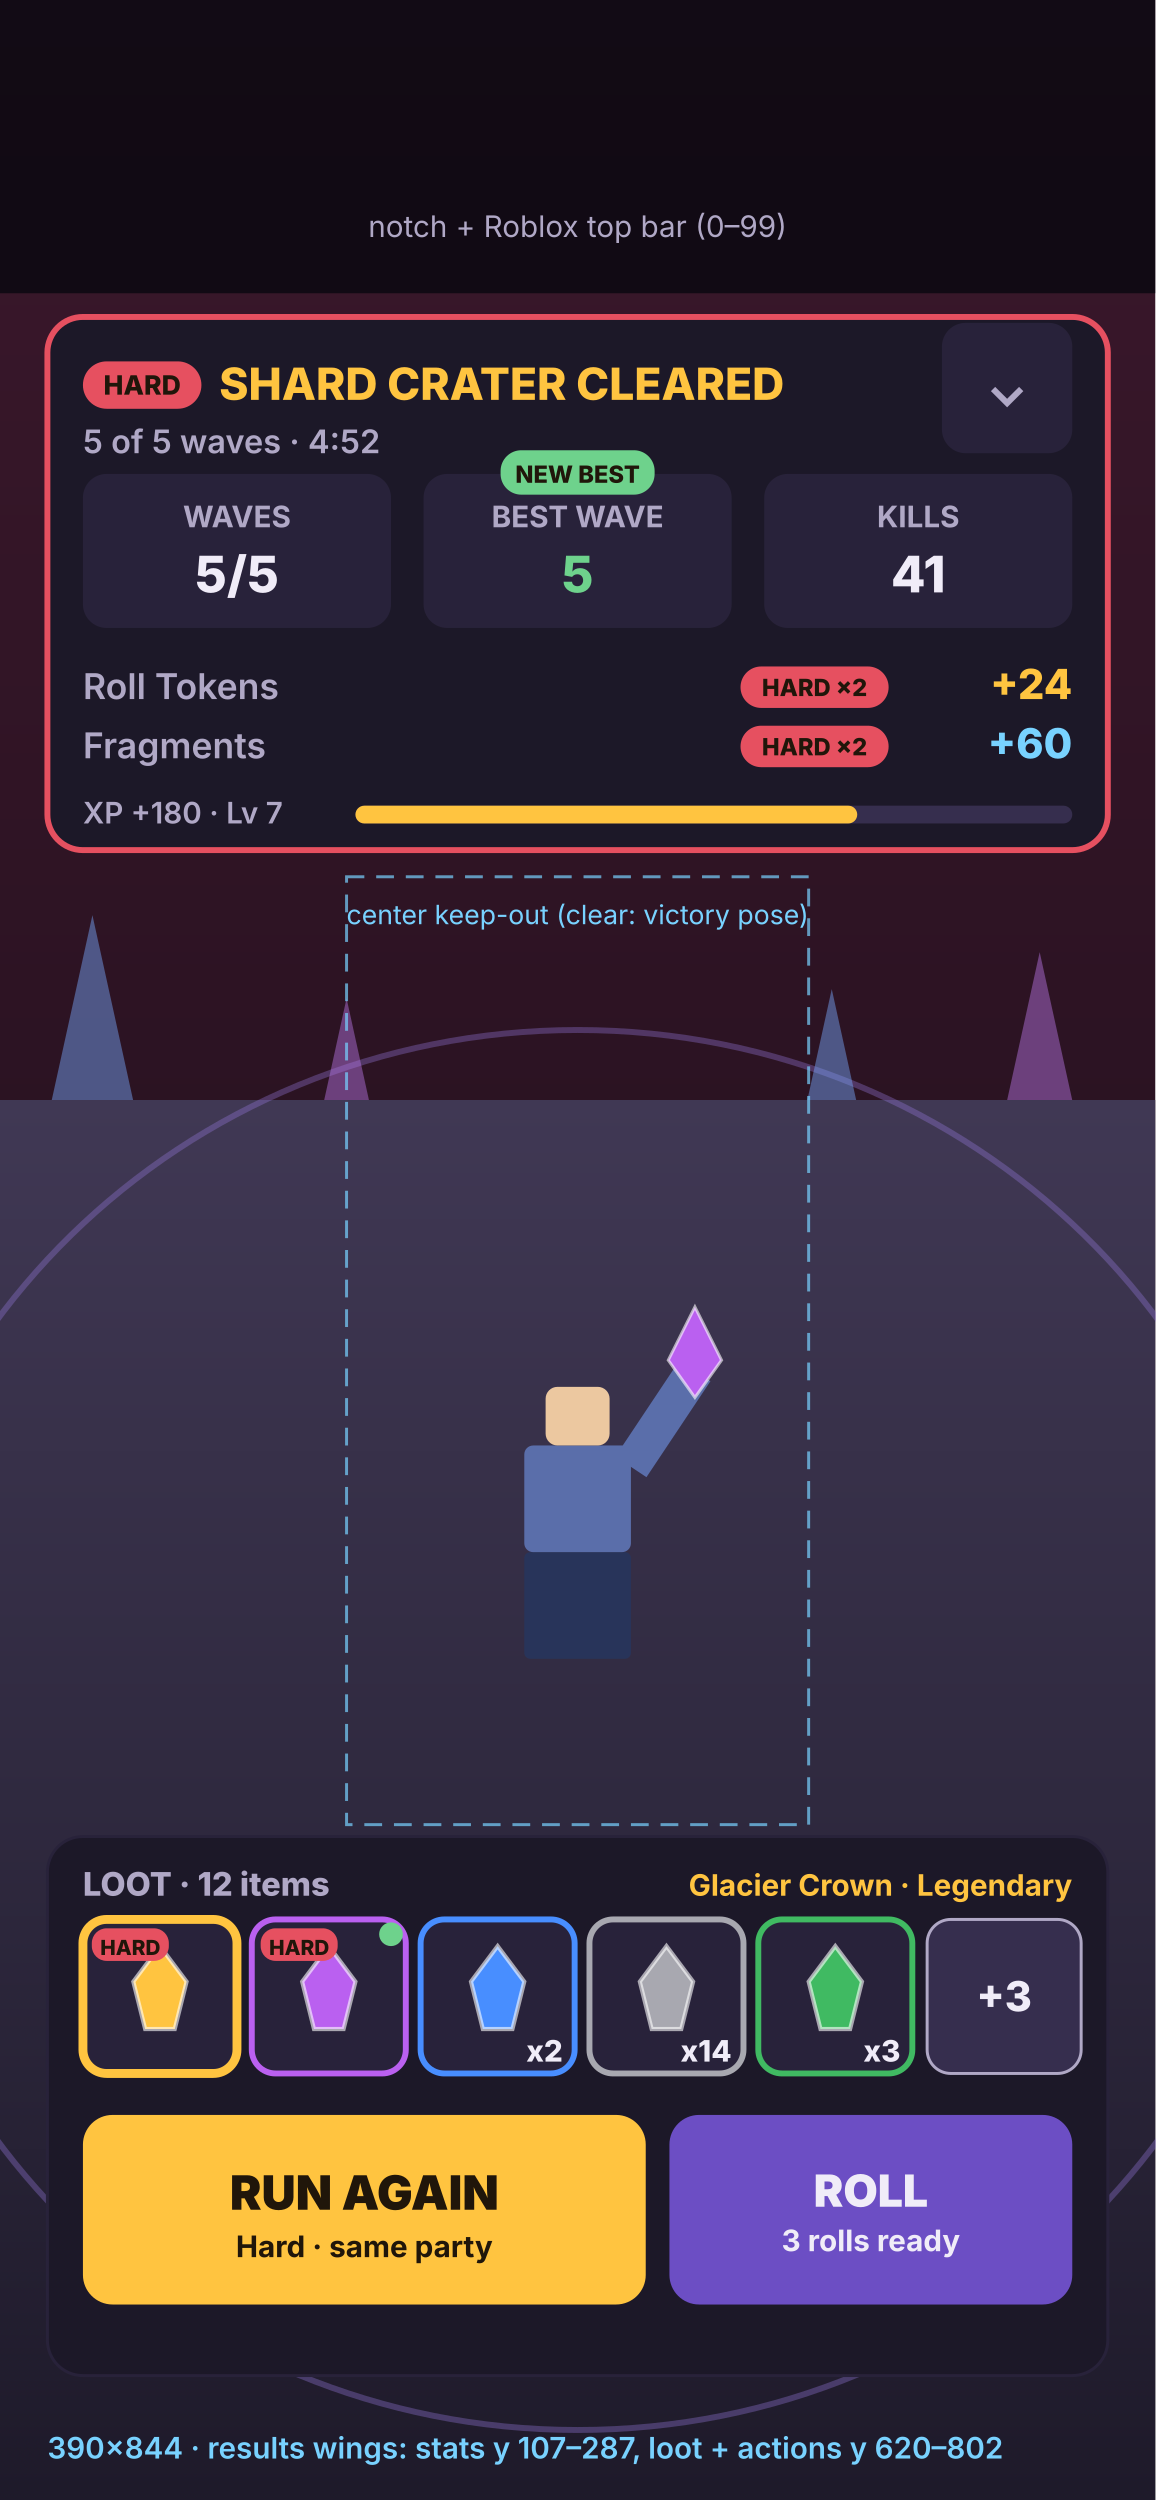
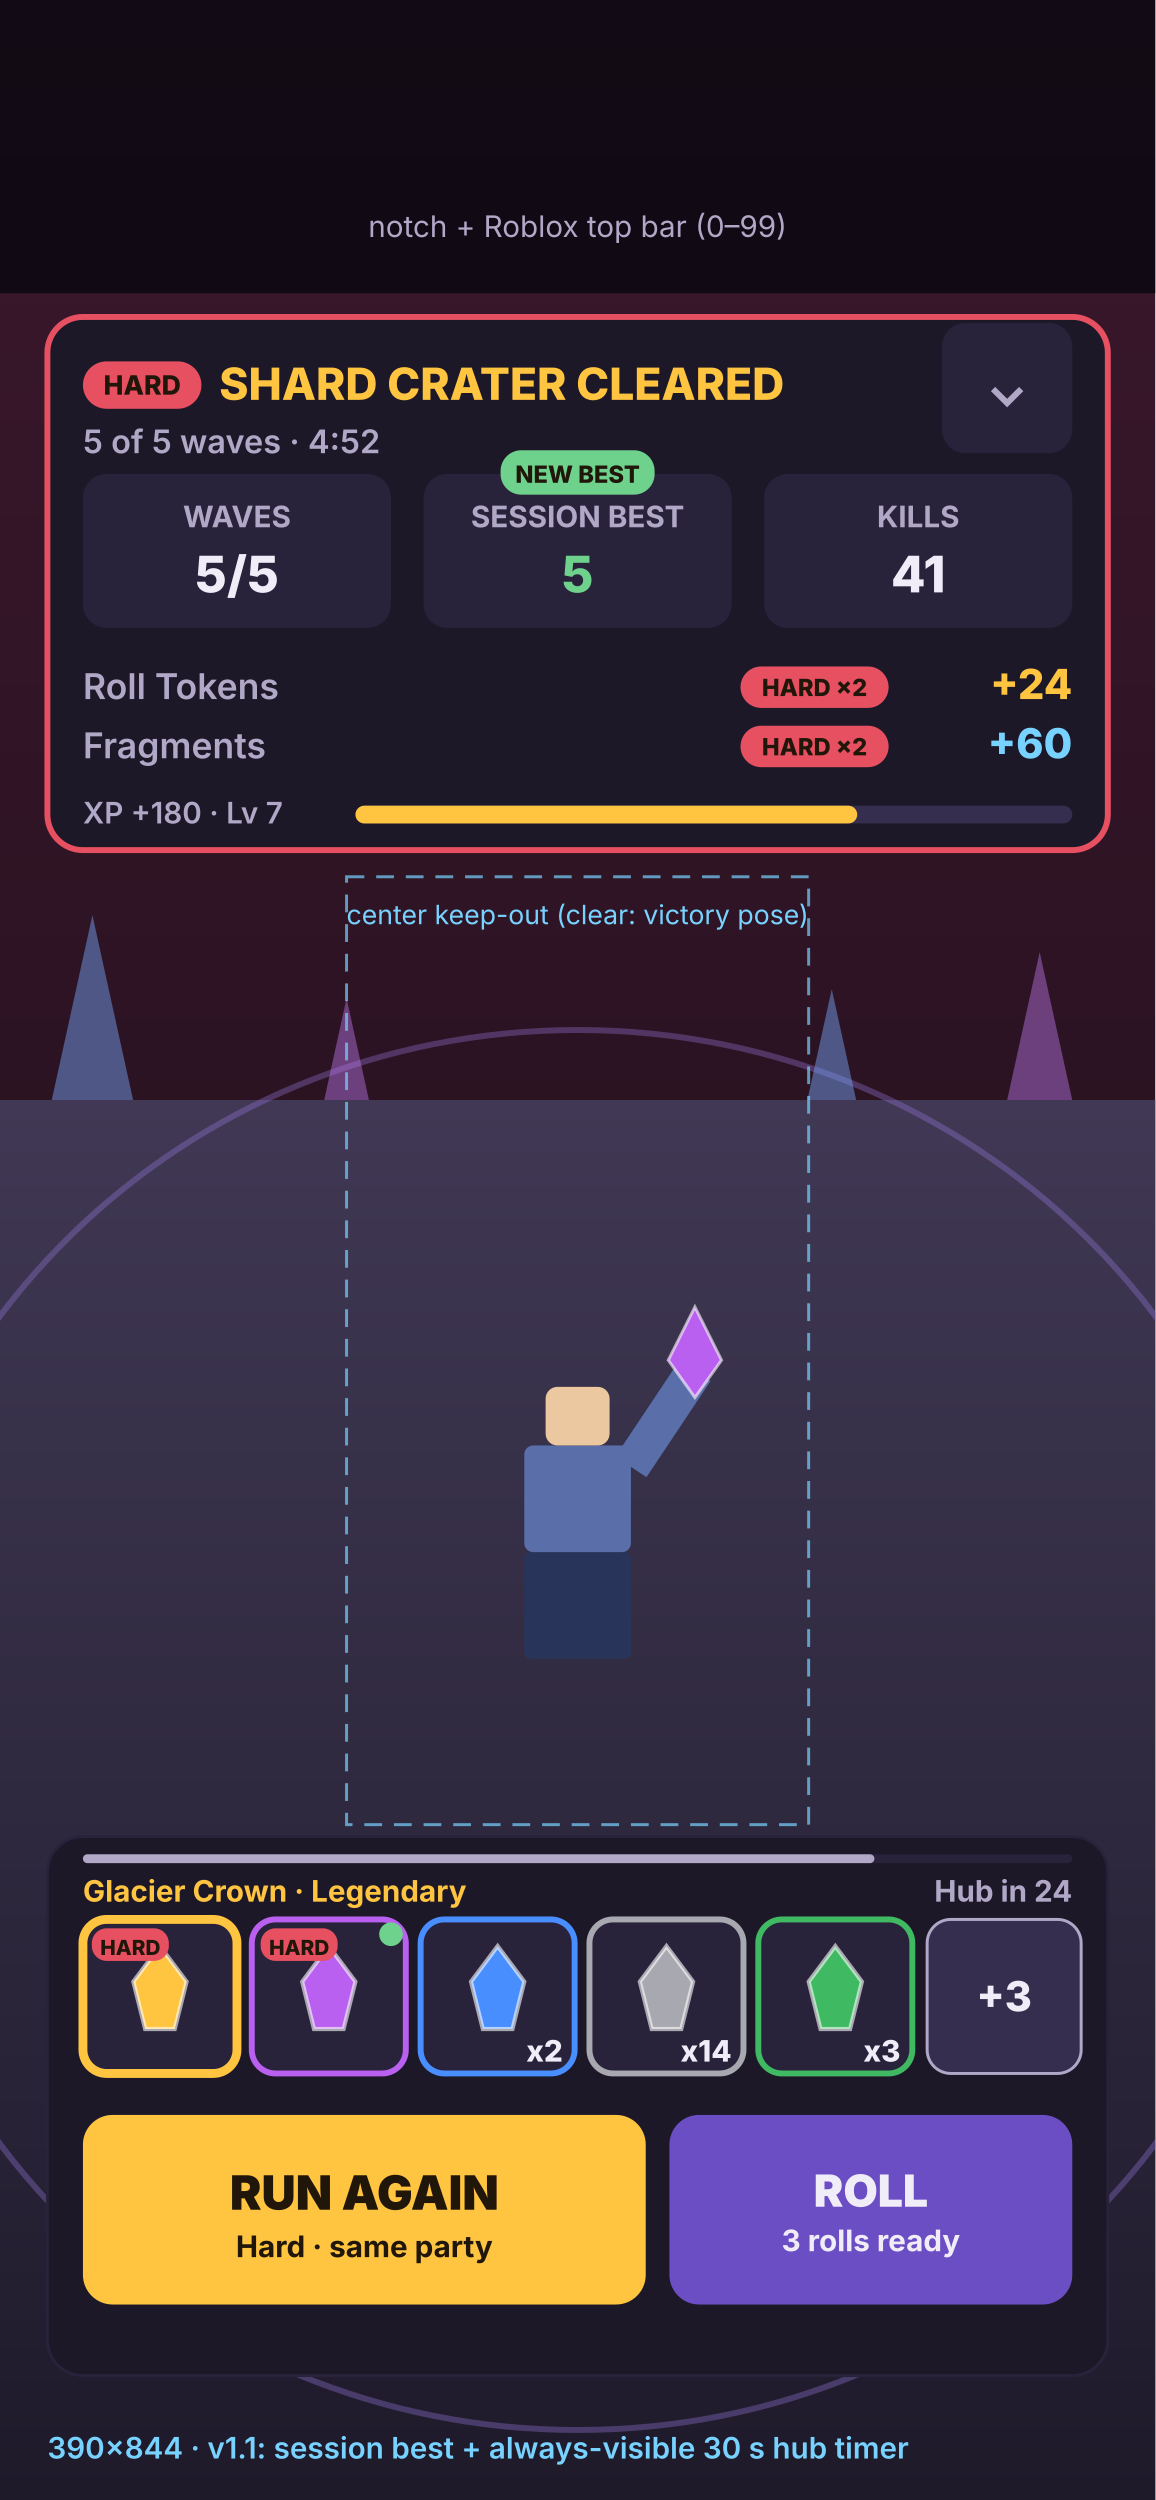
<svg xmlns="http://www.w3.org/2000/svg" width="390" height="844" viewBox="0 0 390 844">
  <defs>
    <linearGradient id="asky" x1="0" y1="0" x2="0" y2="1">
      <stop offset="0" stop-color="rgb(60,24,44)" />
      <stop offset="1" stop-color="rgb(22,12,22)" />
    </linearGradient>
    <linearGradient id="agnd" x1="0" y1="0" x2="0" y2="1">
      <stop offset="0" stop-color="rgb(64,56,84)" />
      <stop offset="1" stop-color="rgb(30,26,42)" />
    </linearGradient>
  </defs>
  <rect x="0" y="0" width="390" height="844" rx="0" fill="url(#asky)" />
  <polygon points="0,371.36 390,371.36 390,844 0,844" fill="url(#agnd)" />
  <ellipse cx="195.0" cy="584.048" rx="241.8" ry="236.32" fill="none" stroke="rgb(150,120,220)" stroke-opacity="0.35" stroke-width="2" />
  <polygon points="31.2,308.96 44.928,371.36 17.472,371.36" fill="rgb(120,170,255)" opacity="0.45" />
  <polygon points="351.0,321.44 361.982,371.36 340.018,371.36" fill="rgb(186,120,232)" opacity="0.45" />
  <polygon points="117.0,337.04 124.55,371.36 109.45,371.36" fill="rgb(186,120,232)" opacity="0.45" />
  <polygon points="280.8,333.92 289.037,371.36 272.563,371.36" fill="rgb(120,170,255)" opacity="0.45" />
  <rect x="177.0" y="524.0" width="36.0" height="36.0" rx="2" fill="rgb(40,52,90)" />
  <rect x="177.0" y="488.0" width="36.0" height="36.0" rx="3" fill="rgb(90,110,170)" />
  <rect x="184.2" y="468.2" width="21.6" height="19.8" rx="4" fill="rgb(236,200,160)" />
  <line x1="213.0" y1="495.2" x2="234.6" y2="462.8" stroke="rgb(90,110,170)" stroke-width="12.6" />
  <polygon points="234.6,441.2 243.6,459.2 234.6,471.8 225.6,459.2" fill="rgb(186,96,240)" stroke="white" stroke-opacity="0.6" />
  <rect x="0" y="0" width="390" height="99" rx="0" fill="rgb(10,8,16)" opacity="0.85" />
  <text x="195" y="80" font-family="'Builder Sans','BuilderSans','Inter','Segoe UI',Arial,sans-serif" font-size="10" font-weight="400" fill="rgb(176,168,198)" text-anchor="middle">notch + Roblox top bar (0–99)</text>
  <rect x="117" y="296" width="156" height="320" rx="0" fill="none" stroke="rgb(120,210,255)" stroke-width="1" stroke-dasharray="6 4" stroke-opacity="0.7" />
  <text x="195" y="312" font-family="'Builder Sans','BuilderSans','Inter','Segoe UI',Arial,sans-serif" font-size="9" font-weight="400" fill="rgb(120,210,255)" text-anchor="middle">center keep-out (clear: victory pose)</text>
  <rect x="16" y="107" width="358" height="180" rx="12" fill="rgb(28,24,40)" stroke="rgb(230,80,96)" stroke-width="2" />
  <rect x="28" y="122" width="40" height="16" rx="8.0" fill="rgb(230,80,96)" />
  <text x="48.0" y="133.24" font-family="'Builder Sans','BuilderSans','Inter','Segoe UI',Arial,sans-serif" font-size="9" font-weight="800" fill="rgb(32,22,10)" text-anchor="middle">HARD</text>
  <text x="74" y="135" font-family="'Builder Sans','BuilderSans','Inter','Segoe UI',Arial,sans-serif" font-size="15" font-weight="800" fill="rgb(255,196,64)" text-anchor="start">SHARD CRATER CLEARED</text>
  <text x="28" y="153" font-family="'Builder Sans','BuilderSans','Inter','Segoe UI',Arial,sans-serif" font-size="11" font-weight="600" fill="rgb(176,168,198)" text-anchor="start">5 of 5 waves · 4:52</text>
  <rect x="318" y="109" width="44" height="44" rx="8" fill="rgb(40,34,58)" />
  <text x="340.0" y="137.3" font-family="'Builder Sans','BuilderSans','Inter','Segoe UI',Arial,sans-serif" font-size="18" font-weight="700" fill="rgb(176,168,198)" text-anchor="middle">⌄</text>
  <rect x="28" y="160" width="104" height="52" rx="8" fill="rgb(40,34,58)" />
  <text x="80.0" y="178" font-family="'Builder Sans','BuilderSans','Inter','Segoe UI',Arial,sans-serif" font-size="10" font-weight="700" fill="rgb(176,168,198)" text-anchor="middle">WAVES</text>
  <text x="80.0" y="200" font-family="'Builder Sans','BuilderSans','Inter','Segoe UI',Arial,sans-serif" font-size="17" font-weight="800" fill="rgb(240,236,248)" text-anchor="middle">5/5</text>
  <rect x="143" y="160" width="104" height="52" rx="8" fill="rgb(40,34,58)" />
-   <text x="195.0" y="178" font-family="'Builder Sans','BuilderSans','Inter','Segoe UI',Arial,sans-serif" font-size="10" font-weight="700" fill="rgb(176,168,198)" text-anchor="middle">BEST WAVE</text>
+   <text x="195.0" y="178" font-family="'Builder Sans','BuilderSans','Inter','Segoe UI',Arial,sans-serif" font-size="10" font-weight="700" fill="rgb(176,168,198)" text-anchor="middle">SESSION BEST</text>
  <text x="195.0" y="200" font-family="'Builder Sans','BuilderSans','Inter','Segoe UI',Arial,sans-serif" font-size="17" font-weight="800" fill="rgb(110,210,140)" text-anchor="middle">5</text>
  <rect x="169.0" y="152" width="52" height="15" rx="7" fill="rgb(110,210,140)" />
  <text x="195.0" y="163" font-family="'Builder Sans','BuilderSans','Inter','Segoe UI',Arial,sans-serif" font-size="8" font-weight="800" fill="rgb(32,22,10)" text-anchor="middle">NEW BEST</text>
  <rect x="258" y="160" width="104" height="52" rx="8" fill="rgb(40,34,58)" />
  <text x="310.0" y="178" font-family="'Builder Sans','BuilderSans','Inter','Segoe UI',Arial,sans-serif" font-size="10" font-weight="700" fill="rgb(176,168,198)" text-anchor="middle">KILLS</text>
  <text x="310.0" y="200" font-family="'Builder Sans','BuilderSans','Inter','Segoe UI',Arial,sans-serif" font-size="17" font-weight="800" fill="rgb(240,236,248)" text-anchor="middle">41</text>
  <text x="28" y="236" font-family="'Builder Sans','BuilderSans','Inter','Segoe UI',Arial,sans-serif" font-size="12" font-weight="600" fill="rgb(176,168,198)" text-anchor="start">Roll Tokens</text>
  <text x="362" y="236" font-family="'Builder Sans','BuilderSans','Inter','Segoe UI',Arial,sans-serif" font-size="14" font-weight="800" fill="rgb(255,196,64)" text-anchor="end">+24</text>
  <rect x="250" y="225" width="50" height="14" rx="7" fill="rgb(230,80,96)" />
  <text x="275" y="235" font-family="'Builder Sans','BuilderSans','Inter','Segoe UI',Arial,sans-serif" font-size="8" font-weight="800" fill="rgb(32,22,10)" text-anchor="middle">HARD ×2</text>
  <text x="28" y="256" font-family="'Builder Sans','BuilderSans','Inter','Segoe UI',Arial,sans-serif" font-size="12" font-weight="600" fill="rgb(176,168,198)" text-anchor="start">Fragments</text>
  <text x="362" y="256" font-family="'Builder Sans','BuilderSans','Inter','Segoe UI',Arial,sans-serif" font-size="14" font-weight="800" fill="rgb(120,210,255)" text-anchor="end">+60</text>
  <rect x="250" y="245" width="50" height="14" rx="7" fill="rgb(230,80,96)" />
  <text x="275" y="255" font-family="'Builder Sans','BuilderSans','Inter','Segoe UI',Arial,sans-serif" font-size="8" font-weight="800" fill="rgb(32,22,10)" text-anchor="middle">HARD ×2</text>
  <text x="28" y="278" font-family="'Builder Sans','BuilderSans','Inter','Segoe UI',Arial,sans-serif" font-size="10" font-weight="600" fill="rgb(176,168,198)" text-anchor="start">XP +180 · Lv 7</text>
  <rect x="120" y="272" width="242" height="6" rx="3.0" fill="rgb(54,46,78)" />
  <rect x="120" y="272" width="169.4" height="6" rx="3.0" fill="rgb(255,196,64)" />
  <rect x="16" y="620" width="358" height="182" rx="12" fill="rgb(28,24,40)" stroke="rgb(40,34,58)" stroke-width="1" />
-   <text x="28" y="640" font-family="'Builder Sans','BuilderSans','Inter','Segoe UI',Arial,sans-serif" font-size="11" font-weight="800" fill="rgb(176,168,198)" text-anchor="start">LOOT · 12 items</text>
-   <text x="362" y="640" font-family="'Builder Sans','BuilderSans','Inter','Segoe UI',Arial,sans-serif" font-size="10" font-weight="700" fill="rgb(255,196,64)" text-anchor="end">Glacier Crown · Legendary</text>
+   <rect x="28" y="626" width="334" height="3" rx="1.5" fill="rgb(40,34,58)" />
+   <rect x="28" y="626" width="267.2" height="3" rx="1.5" fill="rgb(176,168,198)" />
+   <text x="28" y="642" font-family="'Builder Sans','BuilderSans','Inter','Segoe UI',Arial,sans-serif" font-size="10" font-weight="700" fill="rgb(255,196,64)" text-anchor="start">Glacier Crown · Legendary</text>
+   <text x="362" y="642" font-family="'Builder Sans','BuilderSans','Inter','Segoe UI',Arial,sans-serif" font-size="10" font-weight="700" fill="rgb(176,168,198)" text-anchor="end">Hub in 24</text>
  <rect x="28" y="648" width="52" height="52" rx="8" fill="rgb(40,34,58)" stroke="rgb(255,196,64)" stroke-width="3" />
  <g transform="translate(54.0,672.0) scale(1.0)">
    <polygon points="0,-15 9,-3 5,13 -5,13 -9,-3" fill="rgb(255,196,64)" stroke="white" stroke-opacity="0.6" stroke-width="1.4" />
  </g>
  <rect x="31" y="651" width="26" height="11" rx="5" fill="rgb(230,80,96)" />
  <text x="44" y="660" font-family="'Builder Sans','BuilderSans','Inter','Segoe UI',Arial,sans-serif" font-size="7" font-weight="800" fill="rgb(32,22,10)" text-anchor="middle">HARD</text>
  <rect x="85" y="648" width="52" height="52" rx="8" fill="rgb(40,34,58)" stroke="rgb(186,96,240)" stroke-width="2" />
  <g transform="translate(111.0,672.0) scale(1.0)">
    <polygon points="0,-15 9,-3 5,13 -5,13 -9,-3" fill="rgb(186,96,240)" stroke="white" stroke-opacity="0.6" stroke-width="1.4" />
  </g>
  <rect x="88" y="651" width="26" height="11" rx="5" fill="rgb(230,80,96)" />
  <text x="101" y="660" font-family="'Builder Sans','BuilderSans','Inter','Segoe UI',Arial,sans-serif" font-size="7" font-weight="800" fill="rgb(32,22,10)" text-anchor="middle">HARD</text>
  <circle cx="132" cy="653" r="4" fill="rgb(110,210,140)" />
  <rect x="142" y="648" width="52" height="52" rx="8" fill="rgb(40,34,58)" stroke="rgb(72,142,255)" stroke-width="2" />
  <g transform="translate(168.0,672.0) scale(1.0)">
    <polygon points="0,-15 9,-3 5,13 -5,13 -9,-3" fill="rgb(72,142,255)" stroke="white" stroke-opacity="0.6" stroke-width="1.4" />
  </g>
  <text x="190" y="696" font-family="'Builder Sans','BuilderSans','Inter','Segoe UI',Arial,sans-serif" font-size="10" font-weight="800" fill="rgb(240,236,248)" text-anchor="end">x2</text>
  <rect x="199" y="648" width="52" height="52" rx="8" fill="rgb(40,34,58)" stroke="rgb(168,168,176)" stroke-width="2" />
  <g transform="translate(225.0,672.0) scale(1.0)">
    <polygon points="0,-15 9,-3 5,13 -5,13 -9,-3" fill="rgb(168,168,176)" stroke="white" stroke-opacity="0.6" stroke-width="1.4" />
  </g>
  <text x="247" y="696" font-family="'Builder Sans','BuilderSans','Inter','Segoe UI',Arial,sans-serif" font-size="10" font-weight="800" fill="rgb(240,236,248)" text-anchor="end">x14</text>
  <rect x="256" y="648" width="52" height="52" rx="8" fill="rgb(40,34,58)" stroke="rgb(64,186,98)" stroke-width="2" />
  <g transform="translate(282.0,672.0) scale(1.0)">
    <polygon points="0,-15 9,-3 5,13 -5,13 -9,-3" fill="rgb(64,186,98)" stroke="white" stroke-opacity="0.6" stroke-width="1.4" />
  </g>
  <text x="304" y="696" font-family="'Builder Sans','BuilderSans','Inter','Segoe UI',Arial,sans-serif" font-size="10" font-weight="800" fill="rgb(240,236,248)" text-anchor="end">x3</text>
  <rect x="313" y="648" width="52" height="52" rx="8" fill="rgb(54,46,78)" stroke="rgb(176,168,198)" stroke-width="1" />
  <text x="339.0" y="679.0" font-family="'Builder Sans','BuilderSans','Inter','Segoe UI',Arial,sans-serif" font-size="14" font-weight="800" fill="rgb(240,236,248)" text-anchor="middle">+3</text>
  <rect x="28" y="714" width="190" height="64" rx="10" fill="rgb(255,196,64)" />
  <text x="123.0" y="746.0" font-family="'Builder Sans','BuilderSans','Inter','Segoe UI',Arial,sans-serif" font-size="16" font-weight="900" fill="rgb(32,22,10)" text-anchor="middle">RUN AGAIN</text>
  <text x="123.0" y="762.0" font-family="'Builder Sans','BuilderSans','Inter','Segoe UI',Arial,sans-serif" font-size="10" font-weight="700" fill="rgb(32,22,10)" text-anchor="middle">Hard · same party</text>
  <rect x="226" y="714" width="136" height="64" rx="10" fill="rgb(108,78,196)" />
  <text x="294.0" y="745.0" font-family="'Builder Sans','BuilderSans','Inter','Segoe UI',Arial,sans-serif" font-size="15" font-weight="900" fill="rgb(240,236,248)" text-anchor="middle">ROLL</text>
  <text x="294.0" y="760.0" font-family="'Builder Sans','BuilderSans','Inter','Segoe UI',Arial,sans-serif" font-size="10" font-weight="700" fill="rgb(240,236,248)" text-anchor="middle">3 rolls ready</text>
-   <text x="16" y="830" font-family="'Builder Sans','BuilderSans','Inter','Segoe UI',Arial,sans-serif" font-size="10" font-weight="600" fill="rgb(120,210,255)" text-anchor="start">390×844 · results wings: stats y 107–287, loot + actions y 620–802</text>
+   <text x="16" y="830" font-family="'Builder Sans','BuilderSans','Inter','Segoe UI',Arial,sans-serif" font-size="10" font-weight="600" fill="rgb(120,210,255)" text-anchor="start">390×844 · v1.1: session best + always-visible 30 s hub timer</text>
</svg>
